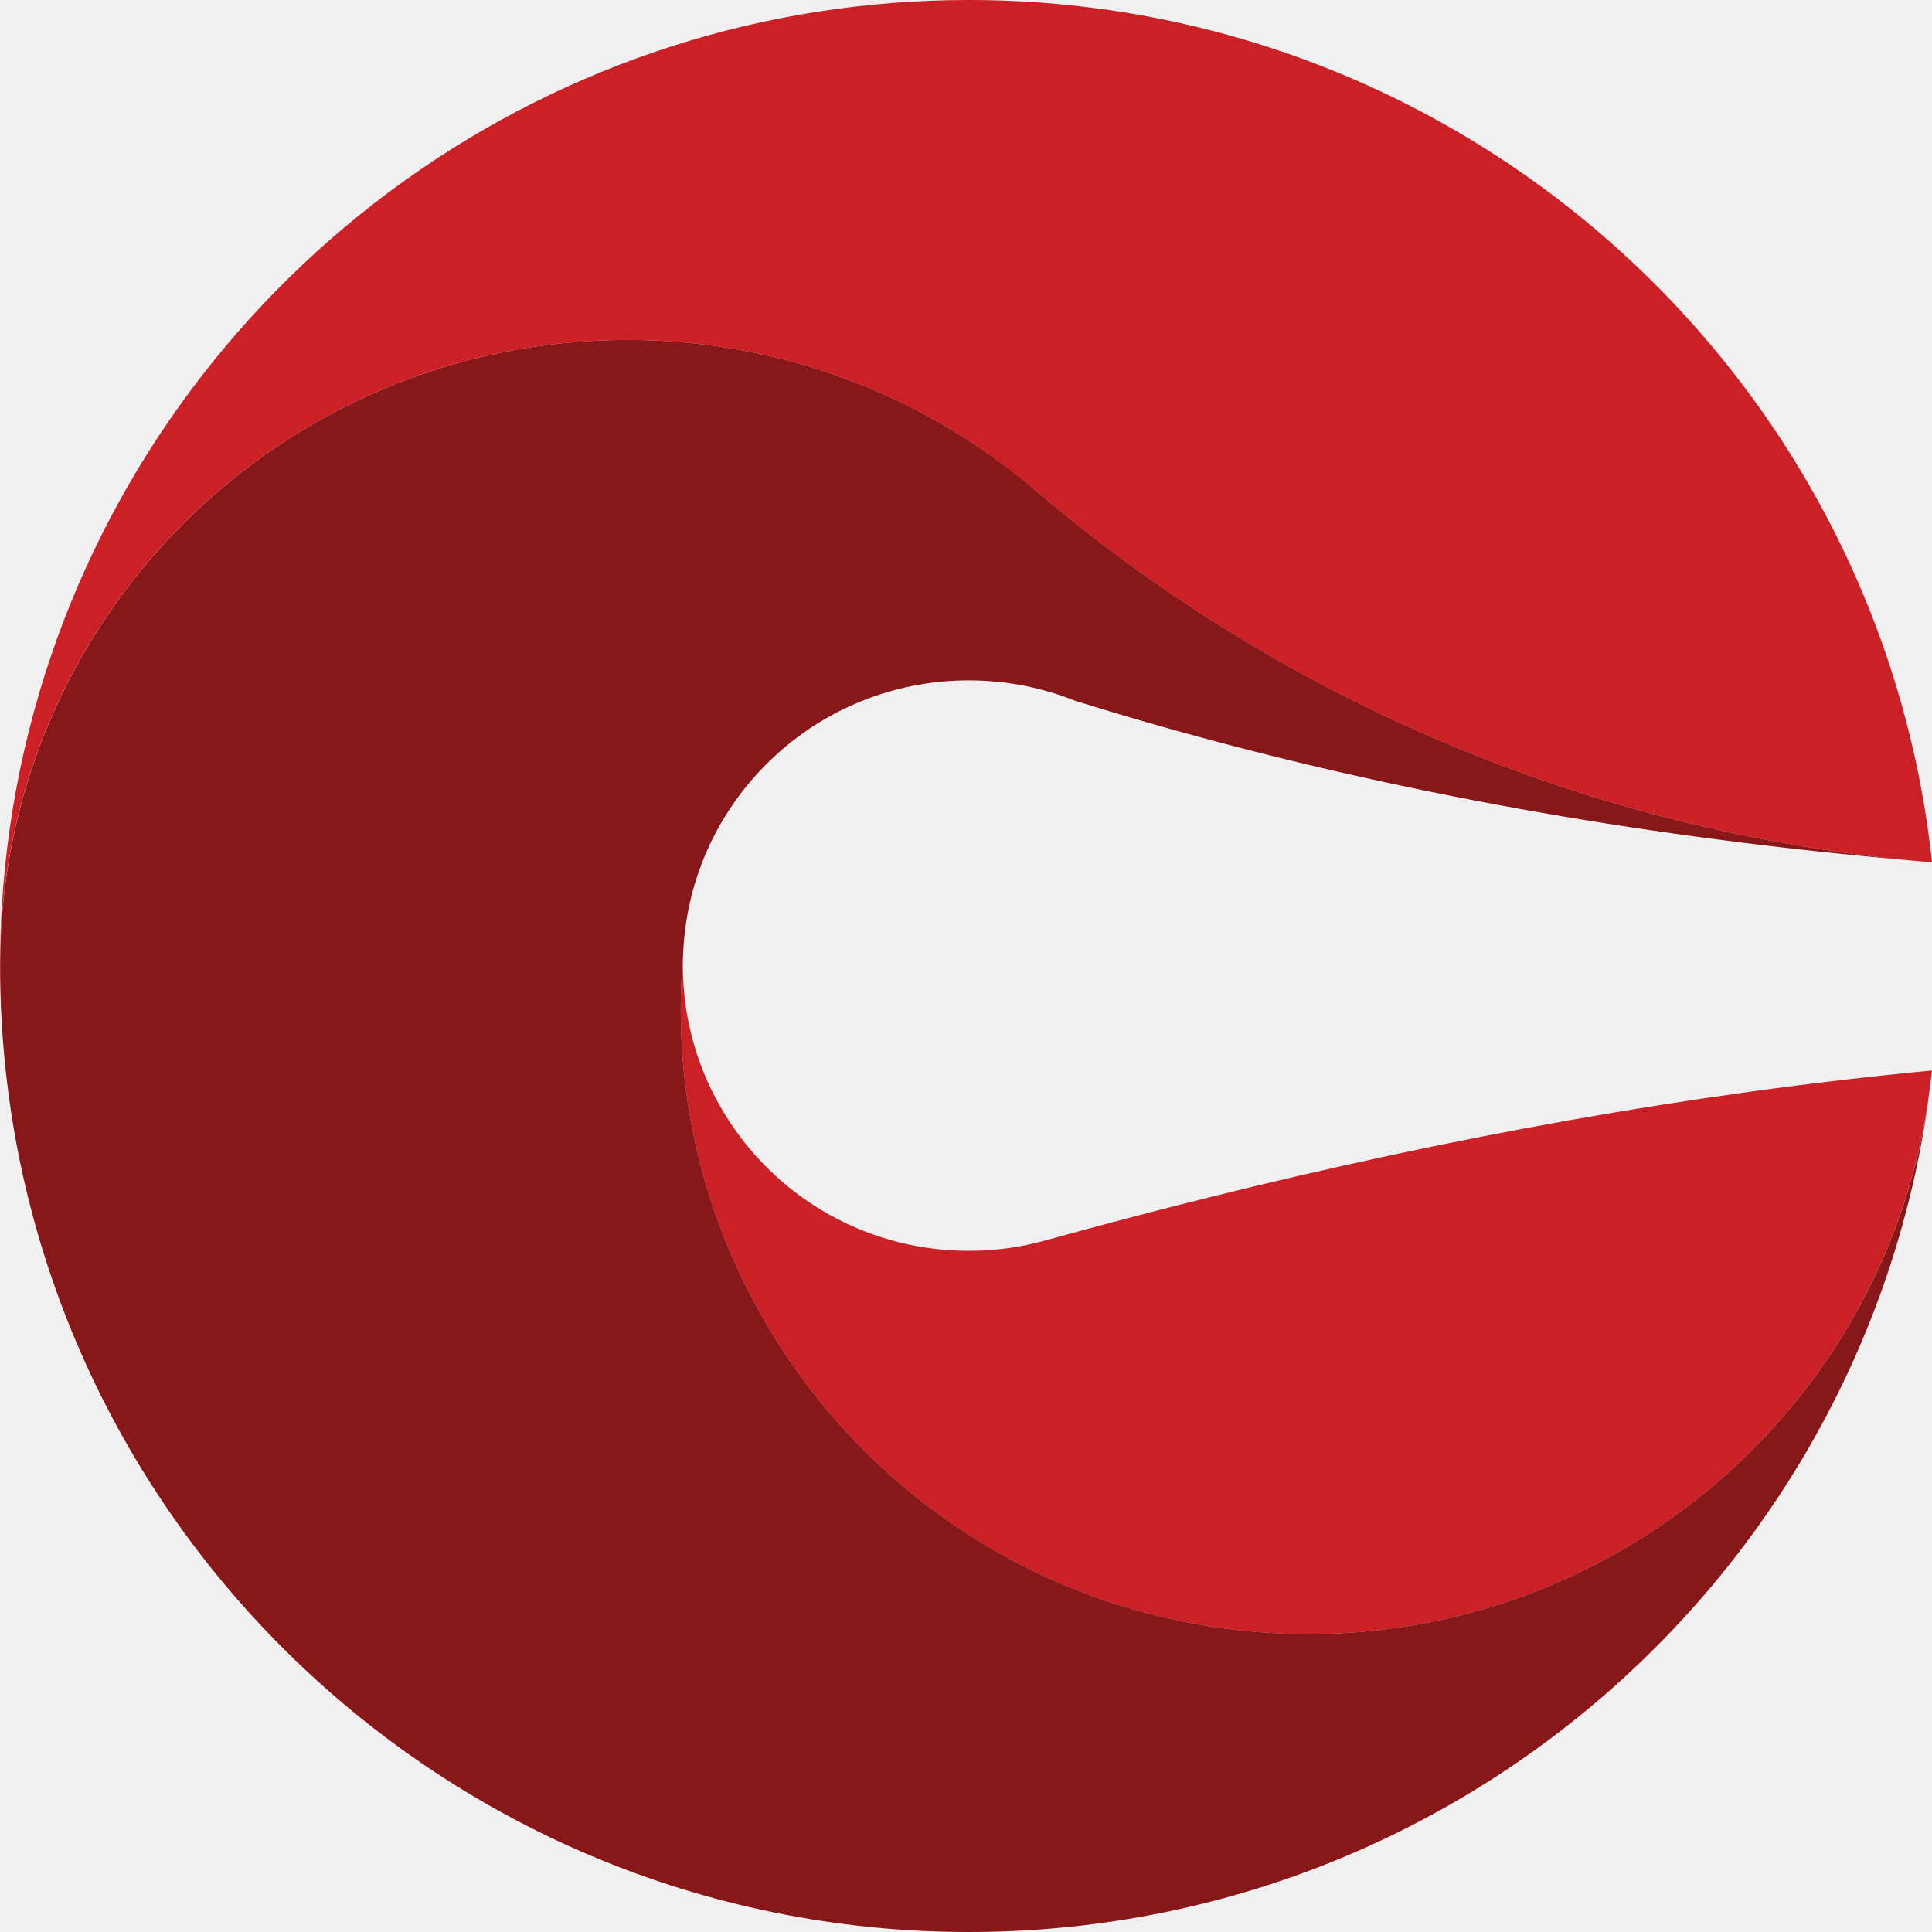
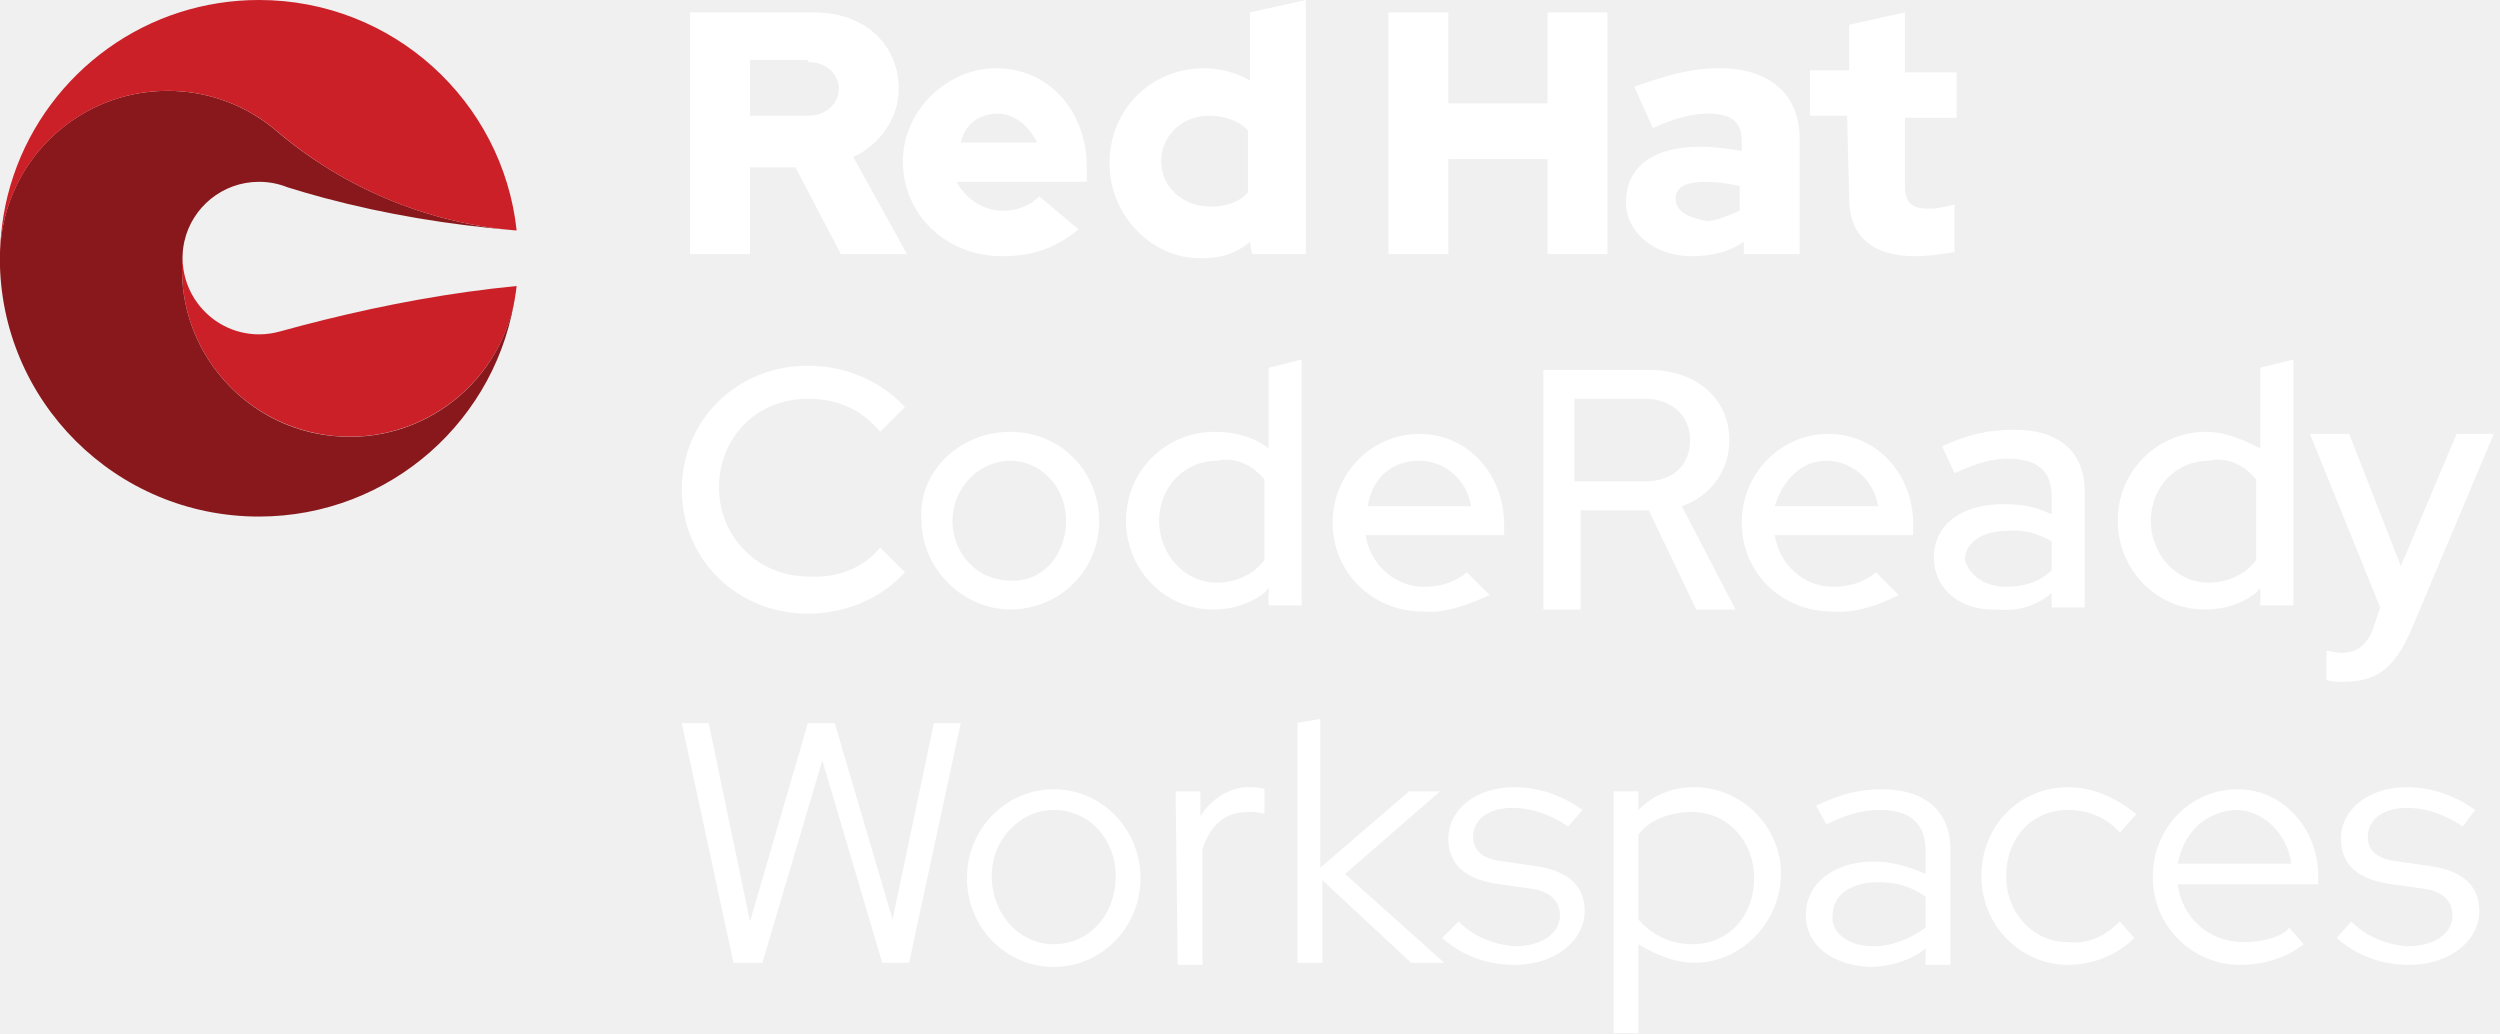
- <svg xmlns="http://www.w3.org/2000/svg" height="24" width="24" version="1.1" id="logo" x="0px" y="0px" viewBox="0 0 24 24" enable-background="new 0 0 24 24" xml:space="preserve">
-   <defs id="defs4661" />
-   <g transform="matrix(0.06159216,0,0,0.06141563,-47.41426,-21.31184)" id="g622">
-     <path style="fill:#cb2026" d="m 1156.53,521.18 c 0.77,0.07 1.54,0.13 2.31,0.2 -0.78,-0.07 -1.55,-0.14 -2.31,-0.2 0,0 0,0 0,0 z" id="path612" />
-     <path style="fill:#cb2026" d="m 1159.47,521.43 c 0,0 0,0 0,0 -0.06,-0.01 -0.13,-0.01 -0.19,-0.02 0.06,0.01 0.13,0.02 0.19,0.02 z" id="path614" />
-     <path style="fill:#cb2026" d="m 1013.89,589.14 c -11.11,2.77 -22.19,5.7 -33.24,8.77 -4.92,1.37 -10.1,2.1 -15.46,2.1 -19.38,0 -36.52,-9.57 -46.96,-24.25 -0.04,-0.06 -0.08,-0.12 -0.12,-0.17 -0.19,-0.27 -0.38,-0.55 -0.57,-0.83 -0.11,-0.17 -0.23,-0.33 -0.34,-0.5 -0.12,-0.18 -0.23,-0.35 -0.35,-0.53 -0.19,-0.28 -0.37,-0.57 -0.55,-0.86 -0.04,-0.07 -0.09,-0.14 -0.13,-0.21 -5.47,-8.82 -8.64,-19.22 -8.64,-30.36 0,-0.67 0.02,-1.34 0.04,-2.01 -3.87,45.22 16.61,87.05 50.67,112.36 17.77,13.2 39.22,21.91 62.85,24.26 67.99,6.75 128.74,-41.67 137.82,-108.84 0.2,-1.51 0.38,-3.02 0.54,-4.53 -49.03,4.67 -97.61,13.65 -145.56,25.6 z" id="path616" />
-     <path style="fill:#88171a" d="m 1021.1,676.9 c -23.63,-2.35 -45.08,-11.06 -62.85,-24.26 -34.07,-25.31 -54.54,-67.14 -50.67,-112.36 0.12,-3.64 0.59,-7.2 1.36,-10.64 5.76,-25.76 28.76,-45.01 56.26,-45.01 7.6,0 14.85,1.47 21.49,4.14 9.2,2.88 18.45,5.56 27.75,8.05 46.48,12.46 94.09,20.23 142.1,24.35 0,0 0,0 0,-0.01 -65.67,-6.01 -127.88,-32.24 -178.04,-75.11 l 0.01,0.02 c -2.19,-1.87 -4.43,-3.67 -6.74,-5.38 -21.06,-15.66 -47.16,-24.93 -75.42,-24.93 -69.84,0 -126.46,56.59 -126.52,126.41 0,0.05 0,0.1 0,0.15 0,0.03 0,0.05 0,0.08 v 0 c 0,107.91 87.48,195.39 195.39,195.39 v 0 c 99.22,0 181.16,-73.95 193.72,-169.74 -9.11,67.18 -69.85,115.6 -137.84,108.85 z" id="path618" />
-     <path style="fill:#cb2026" d="m 965.2,347.01 v 0 c -20.76,0 -40.76,3.24 -59.53,9.24 -78.73,25.16 -135.76,98.87 -135.86,185.93 0.06,-69.83 56.68,-126.41 126.52,-126.41 28.26,0 54.36,9.27 75.42,24.93 l 6.73,5.36 c 50.16,42.87 112.38,69.1 178.04,75.11 0.77,0.07 1.54,0.14 2.31,0.2 0.15,0.01 0.3,0.03 0.45,0.04 0.06,0.01 0.13,0.01 0.19,0.01 -10.46,-98.04 -93.45,-174.41 -194.27,-174.41 z" id="path620" />
+ <svg xmlns="http://www.w3.org/2000/svg" version="1.1" width="121" height="50" viewBox="0 0 121 50" style="enable-background:new 0 0 121 50;" xml:space="preserve" data-name="Red Hat CodeReady Workspaces" id="CodeReady_Workspaces">
+   <style type="text/css">
+ 	.st0{fill:#FFFFFF;}
+ 	.st1{fill:#CC2028;}
+ 	.st2{fill:#88181B;}
+ </style>
+   <g>
+     <g>
+       <path class="st0" d="M42.6,26.5l1.2,1.2c-1.2,1.3-2.9,2-4.7,2c-3.4,0-6.1-2.6-6.1-6s2.7-6,6.1-6c1.9,0,3.6,0.8,4.7,2l-1.2,1.2    c-0.9-1.1-2.1-1.6-3.5-1.6c-2.5,0-4.3,1.9-4.3,4.3s1.9,4.3,4.3,4.3C40.5,28,41.8,27.5,42.6,26.5z" />
+       <path class="st0" d="M48.9,20.9c2.5,0,4.3,2,4.3,4.3c0,2.5-2,4.3-4.3,4.3s-4.3-2-4.3-4.3l0,0C44.4,22.9,46.4,20.9,48.9,20.9    C48.8,20.9,48.9,20.9,48.9,20.9z M51.6,25.2c0-1.6-1.2-2.9-2.7-2.9c-1.5,0-2.8,1.3-2.8,2.9s1.2,2.9,2.8,2.9    C50.4,28.2,51.6,26.9,51.6,25.2z" />
+       <path class="st0" d="M61.3,28.6c-0.7,0.6-1.6,0.9-2.6,0.9c-2.3,0-4.2-1.9-4.2-4.3s1.9-4.3,4.3-4.3c0.9,0,1.8,0.2,2.6,0.8v-3.9    l1.6-0.4v11.9h-1.6v-0.8H61.3z M58.9,28.2c0.9,0,1.8-0.4,2.3-1.1v-3.9c-0.6-0.7-1.4-1.1-2.3-0.9c-1.6,0-2.8,1.3-2.8,2.9    S57.3,28.2,58.9,28.2z" />
+       <path class="st0" d="M68.9,29.6c-2.5,0-4.4-1.9-4.4-4.3s1.9-4.3,4.2-4.3c2.3,0,4.1,1.9,4.1,4.4v0.5h-6.7c0.2,1.4,1.4,2.5,2.8,2.5    c0.8,0,1.5-0.2,2.1-0.7l1.1,1.1C71.2,29.2,70,29.7,68.9,29.6z M66.2,24.5h5c-0.2-1.3-1.3-2.2-2.5-2.2    C67.3,22.3,66.4,23.2,66.2,24.5z" />
+       <path class="st0" d="M74.5,17.9h5.3c2.3,0,3.9,1.4,3.9,3.4c0,1.5-0.9,2.7-2.3,3.2l2.6,5h-1.9l-2.3-4.8h-3.3v4.8h-1.8V17.9H74.5z     M76.2,19.4v3.9h3.4c1.4,0,2.2-0.8,2.2-2s-0.9-2-2.2-2h-3.4V19.4z" />
+       <path class="st0" d="M88.7,29.6c-2.5,0-4.4-1.9-4.4-4.3s1.9-4.3,4.2-4.3s4.1,1.9,4.1,4.4v0.5h-6.7c0.2,1.4,1.4,2.5,2.8,2.5    c0.8,0,1.5-0.2,2.1-0.7l1.1,1.1C91.1,29.2,89.9,29.7,88.7,29.6z M85.9,24.5h5c-0.2-1.3-1.3-2.2-2.5-2.2    C87.2,22.3,86.3,23.2,85.9,24.5z" />
+       <path class="st0" d="M93.6,27c0-1.6,1.3-2.6,3.4-2.6c0.8,0,1.5,0.1,2.3,0.5v-0.9c0-1.2-0.7-1.8-2.1-1.8c-0.8,0-1.5,0.2-2.6,0.7    l-0.6-1.3c1.3-0.6,2.3-0.8,3.5-0.8c2.2,0,3.4,1.1,3.4,3v5.6h-1.6v-0.7c-0.7,0.6-1.6,0.9-2.6,0.8C94.9,29.6,93.6,28.5,93.6,27z     M97.1,28.4c0.8,0,1.6-0.2,2.2-0.8v-1.4c-0.7-0.4-1.4-0.6-2.2-0.5c-1.2,0-2,0.6-2,1.4C95.3,27.8,96,28.4,97.1,28.4z" />
+       <path class="st0" d="M109.3,28.6c-0.7,0.6-1.6,0.9-2.6,0.9c-2.3,0-4.2-1.9-4.2-4.3s1.9-4.3,4.3-4.3c0.9,0,1.8,0.4,2.6,0.8v-3.9    l1.6-0.4v11.9h-1.6v-0.8H109.3z M106.9,28.2c0.9,0,1.8-0.4,2.3-1.1v-3.9c-0.6-0.7-1.4-1.1-2.3-0.9c-1.6,0-2.8,1.3-2.8,2.9    S105.3,28.2,106.9,28.2z" />
+       <path class="st0" d="M115.2,29.4l-3.4-8.4h1.9l2.5,6.4l2.7-6.4h1.8l-4,9.5c-0.8,1.8-1.6,2.5-3.3,2.5c-0.4,0-0.6,0-0.8-0.1v-1.4    c0.2,0,0.5,0.1,0.7,0.1c0.8,0,1.3-0.4,1.6-1.3L115.2,29.4z" />
+       <path class="st0" d="M35.5,46.6L33,35h1.3l2,9.6l2.8-9.6h1.3l2.8,9.5l2-9.5h1.3L44,46.6h-1.3l-2.9-9.8l-2.9,9.8L35.5,46.6z" />
+       <path class="st0" d="M51,38.2c2.3,0,4.2,1.9,4.2,4.3s-1.9,4.3-4.2,4.3s-4.2-1.9-4.2-4.3C46.8,40.1,48.7,38.2,51,38.2z M54,42.4    c0-1.8-1.3-3.2-3-3.2c-1.6,0-3,1.4-3,3.2c0,1.8,1.3,3.3,3,3.3C52.7,45.7,54,44.3,54,42.4L54,42.4z" />
+       <path class="st0" d="M56.9,38.3h1.2v1.2c0.5-0.8,1.4-1.4,2.3-1.4c0.2,0,0.6,0,0.8,0.1v1.2c-0.2-0.1-0.6-0.1-0.8-0.1    c-1.1,0-1.8,0.6-2.2,1.8v5.6h-1.2L56.9,38.3z" />
+       <path class="st0" d="M62.7,35l1.2-0.2v7.2l4.3-3.7h1.5l-4.6,4l4.8,4.3h-1.6l-4.3-4v4h-1.2V35H62.7z" />
+       <path class="st0" d="M70.6,44.6c0.7,0.7,1.6,1.1,2.7,1.2c1.3,0,2.2-0.6,2.2-1.5c0-0.7-0.5-1.2-1.5-1.3l-1.4-0.2    c-1.6-0.2-2.5-0.9-2.5-2.2c0-1.4,1.3-2.5,3.2-2.5c1.2,0,2.3,0.4,3.3,1.1L75.9,40c-0.9-0.6-1.8-0.9-2.7-0.9c-1.2,0-1.9,0.6-1.9,1.4    c0,0.7,0.5,1.1,1.5,1.2l1.4,0.2c1.6,0.2,2.5,0.9,2.5,2.2c0,1.4-1.4,2.6-3.4,2.6c-1.4,0-2.6-0.5-3.5-1.3L70.6,44.6z" />
+       <path class="st0" d="M78.1,38.3h1.2v0.9c0.7-0.7,1.6-1.1,2.7-1.1c2.3,0,4.2,1.9,4.2,4.2s-1.9,4.3-4.2,4.3c-0.9,0-1.9-0.4-2.7-0.9    V50h-1.2V38.3z M79.3,40.4v4.1c0.6,0.7,1.5,1.2,2.6,1.2c1.8,0,3-1.4,3-3.2c0-1.8-1.3-3.2-3-3.2C80.8,39.3,79.8,39.7,79.3,40.4    L79.3,40.4z" />
+       <path class="st0" d="M87.4,44.3c0-1.5,1.3-2.6,3.3-2.6c0.8,0,1.6,0.2,2.5,0.6v-1.1c0-1.3-0.7-2-2.2-2c-0.8,0-1.6,0.2-2.6,0.7    L87.9,39c1.2-0.6,2.2-0.8,3.2-0.8c2.1,0,3.3,1.1,3.3,2.9v5.6h-1.2v-0.8c-0.7,0.6-1.8,0.9-2.7,0.9C88.6,46.7,87.4,45.7,87.4,44.3z     M90.7,45.8c0.9,0,1.8-0.4,2.5-0.9v-1.5c-0.7-0.5-1.4-0.7-2.3-0.7c-1.3,0-2.2,0.6-2.2,1.6C88.6,45.1,89.4,45.8,90.7,45.8z" />
+       <path class="st0" d="M102.6,44.6l0.7,0.8c-0.8,0.8-2,1.3-3.2,1.3c-2.3,0-4.2-1.9-4.2-4.3c0-2.5,1.9-4.3,4.2-4.3    c1.2,0,2.3,0.5,3.3,1.3l-0.8,0.9c-0.6-0.7-1.5-1.1-2.5-1.1c-1.8,0-3,1.4-3,3.2c0,1.8,1.3,3.2,3,3.2    C101.1,45.7,101.9,45.3,102.6,44.6z" />
+       <path class="st0" d="M108.4,46.7c-2.3,0-4.2-1.9-4.2-4.2v-0.1c0-2.3,1.8-4.2,4.1-4.2c2.2,0,3.9,1.9,3.9,4.2v0.4h-6.8    c0.2,1.6,1.5,2.8,3.2,2.8c0.8,0,1.8-0.2,2.2-0.7l0.7,0.8C110.6,46.4,109.5,46.7,108.4,46.7z M105.4,41.8h5.5    c-0.2-1.5-1.4-2.6-2.7-2.6C106.7,39.3,105.7,40.3,105.4,41.8L105.4,41.8z" />
+       <path class="st0" d="M113.8,44.6c0.7,0.7,1.6,1.1,2.7,1.2c1.3,0,2.2-0.6,2.2-1.5c0-0.7-0.5-1.2-1.5-1.3l-1.4-0.2    c-1.6-0.2-2.5-0.9-2.5-2.2c0-1.4,1.3-2.5,3.2-2.5c1.2,0,2.3,0.4,3.3,1.1l-0.6,0.8c-0.9-0.6-1.8-0.9-2.7-0.9    c-1.2,0-1.9,0.6-1.9,1.4c0,0.7,0.5,1.1,1.5,1.2l1.4,0.2c1.6,0.2,2.5,0.9,2.5,2.2c0,1.4-1.4,2.6-3.4,2.6c-1.4,0-2.6-0.5-3.5-1.3    L113.8,44.6z" />
+       <path class="st0" d="M89.5,9.6c0,1.9,1.2,2.8,3.2,2.8c0.6,0,1.3-0.1,1.9-0.2V9.9c-0.4,0.1-0.8,0.2-1.2,0.2c-0.8,0-1.2-0.2-1.2-1.1    V5.7h2.5V3.5h-2.5V0.6l-2.7,0.6v2.2h-1.9v2.2h1.8L89.5,9.6z M81.1,9.6c0-0.6,0.6-0.8,1.5-0.8c0.6,0,1.1,0.1,1.6,0.2v1.2    c-0.5,0.2-1.1,0.5-1.6,0.5C81.6,10.5,81.1,10.2,81.1,9.6 M81.9,12.4c0.9,0,1.8-0.2,2.5-0.7v0.6h2.7V6.7c0-2.1-1.4-3.4-3.9-3.4    c-1.4,0-2.7,0.4-4.1,0.9l0.9,2c1.1-0.5,1.9-0.7,2.7-0.7c1.2,0,1.6,0.5,1.6,1.3v0.5c-0.7-0.1-1.3-0.2-2-0.2c-2.2,0-3.6,0.9-3.6,2.7    C78.7,11.2,80,12.4,81.9,12.4 M67.2,12.3h2.9V7.7h4.8v4.6h2.9V0.6h-2.9V5h-4.8V0.6h-2.9V12.3z M56.2,7.8c0-1.3,1.1-2.2,2.3-2.2    c0.7,0,1.4,0.2,1.9,0.7v3C60,9.8,59.3,10,58.6,10C57.3,10,56.2,9.1,56.2,7.8 M60.6,12.3h2.6V0l-2.7,0.6v3.3    c-0.7-0.4-1.5-0.6-2.2-0.6c-2.6,0-4.6,2-4.6,4.6c0,2.5,2,4.6,4.4,4.6c0,0,0,0,0.1,0c0.8,0,1.6-0.2,2.3-0.8L60.6,12.3z M48.3,5.5    c0.8,0,1.5,0.6,1.9,1.4h-3.7C46.7,6,47.4,5.5,48.3,5.5 M43.7,7.8c0,2.6,2.1,4.6,4.8,4.6c1.5,0,2.6-0.4,3.7-1.3l-1.9-1.6    c-0.5,0.5-1.1,0.7-1.8,0.7c-0.9,0-1.8-0.6-2.2-1.4h6.3V8.1c0-2.8-1.9-4.8-4.4-4.8C45.9,3.3,43.7,5.3,43.7,7.8L43.7,7.8 M39.1,3    c0.9,0,1.5,0.6,1.5,1.3S40,5.6,39.1,5.6h-2.8V2.9h2.8V3z M33.4,12.3h2.9V8.1h2.2l2.2,4.2h3.2l-2.6-4.7c1.3-0.6,2.2-1.9,2.2-3.3    c0-2.1-1.6-3.7-4.1-3.7h-6L33.4,12.3z" />
+     </g>
+     <g id="g622" transform="matrix(0.06159216,0,0,0.06141563,-47.41426,-21.31184)">
+       <path id="path612" class="st1" d="M1172.6,528.4c0.8,0.1,1.6,0.1,2.4,0.2C1174.2,528.6,1173.4,528.5,1172.6,528.4L1172.6,528.4z" />
+       <path id="path614" class="st1" d="M1175.7,528.7L1175.7,528.7c-0.1,0-0.1,0-0.2,0C1175.6,528.7,1175.6,528.7,1175.7,528.7z" />
+       <path id="path616" class="st1" d="M1024.1,599.2c-11.6,2.9-23.1,5.9-34.6,9.1c-5.1,1.4-10.5,2.2-16.1,2.2c-20.2,0-38-10-48.9-25.3    c0-0.1-0.1-0.1-0.1-0.2c-0.2-0.3-0.4-0.6-0.6-0.9c-0.1-0.2-0.2-0.3-0.4-0.5c-0.1-0.2-0.2-0.4-0.4-0.6c-0.2-0.3-0.4-0.6-0.6-0.9    c0-0.1-0.1-0.1-0.1-0.2c-5.7-9.2-9-20-9-31.6c0-0.7,0-1.4,0-2.1c-4,47.1,17.3,90.7,52.8,117c18.5,13.7,40.9,22.8,65.5,25.3    c70.8,7,134.1-43.4,143.6-113.4c0.2-1.6,0.4-3.1,0.6-4.7C1124.6,577.4,1074,586.8,1024.1,599.2z" />
+       <path id="path618" class="st2" d="M1031.6,690.6c-24.6-2.4-47-11.5-65.5-25.3c-35.5-26.4-56.8-69.9-52.8-117    c0.1-3.8,0.6-7.5,1.4-11.1c6-26.8,30-46.9,58.6-46.9c7.9,0,15.5,1.5,22.4,4.3c9.6,3,19.2,5.8,28.9,8.4c48.4,13,98,21.1,148,25.4    c0,0,0,0,0,0c-68.4-6.3-133.2-33.6-185.5-78.2l0,0c-2.3-1.9-4.6-3.8-7-5.6c-21.9-16.3-49.1-26-78.6-26    c-72.8,0-131.7,58.9-131.8,131.7c0,0.1,0,0.1,0,0.2c0,0,0,0.1,0,0.1l0,0c0,112.4,91.1,203.5,203.5,203.5l0,0    c103.4,0,188.7-77,201.8-176.8C1165.7,647.2,1102.4,697.7,1031.6,690.6z" />
+       <path id="path620" class="st1" d="M973.3,347L973.3,347c-21.6,0-42.5,3.4-62,9.6c-82,26.2-141.4,103-141.5,193.7    c0.1-72.7,59-131.7,131.8-131.7c29.4,0,56.6,9.7,78.6,26l7,5.6c52.3,44.7,117.1,72,185.5,78.2c0.8,0.1,1.6,0.1,2.4,0.2    c0.2,0,0.3,0,0.5,0c0.1,0,0.1,0,0.2,0C1164.8,426.6,1078.4,347,973.3,347z" />
+     </g>
  </g>
</svg>
